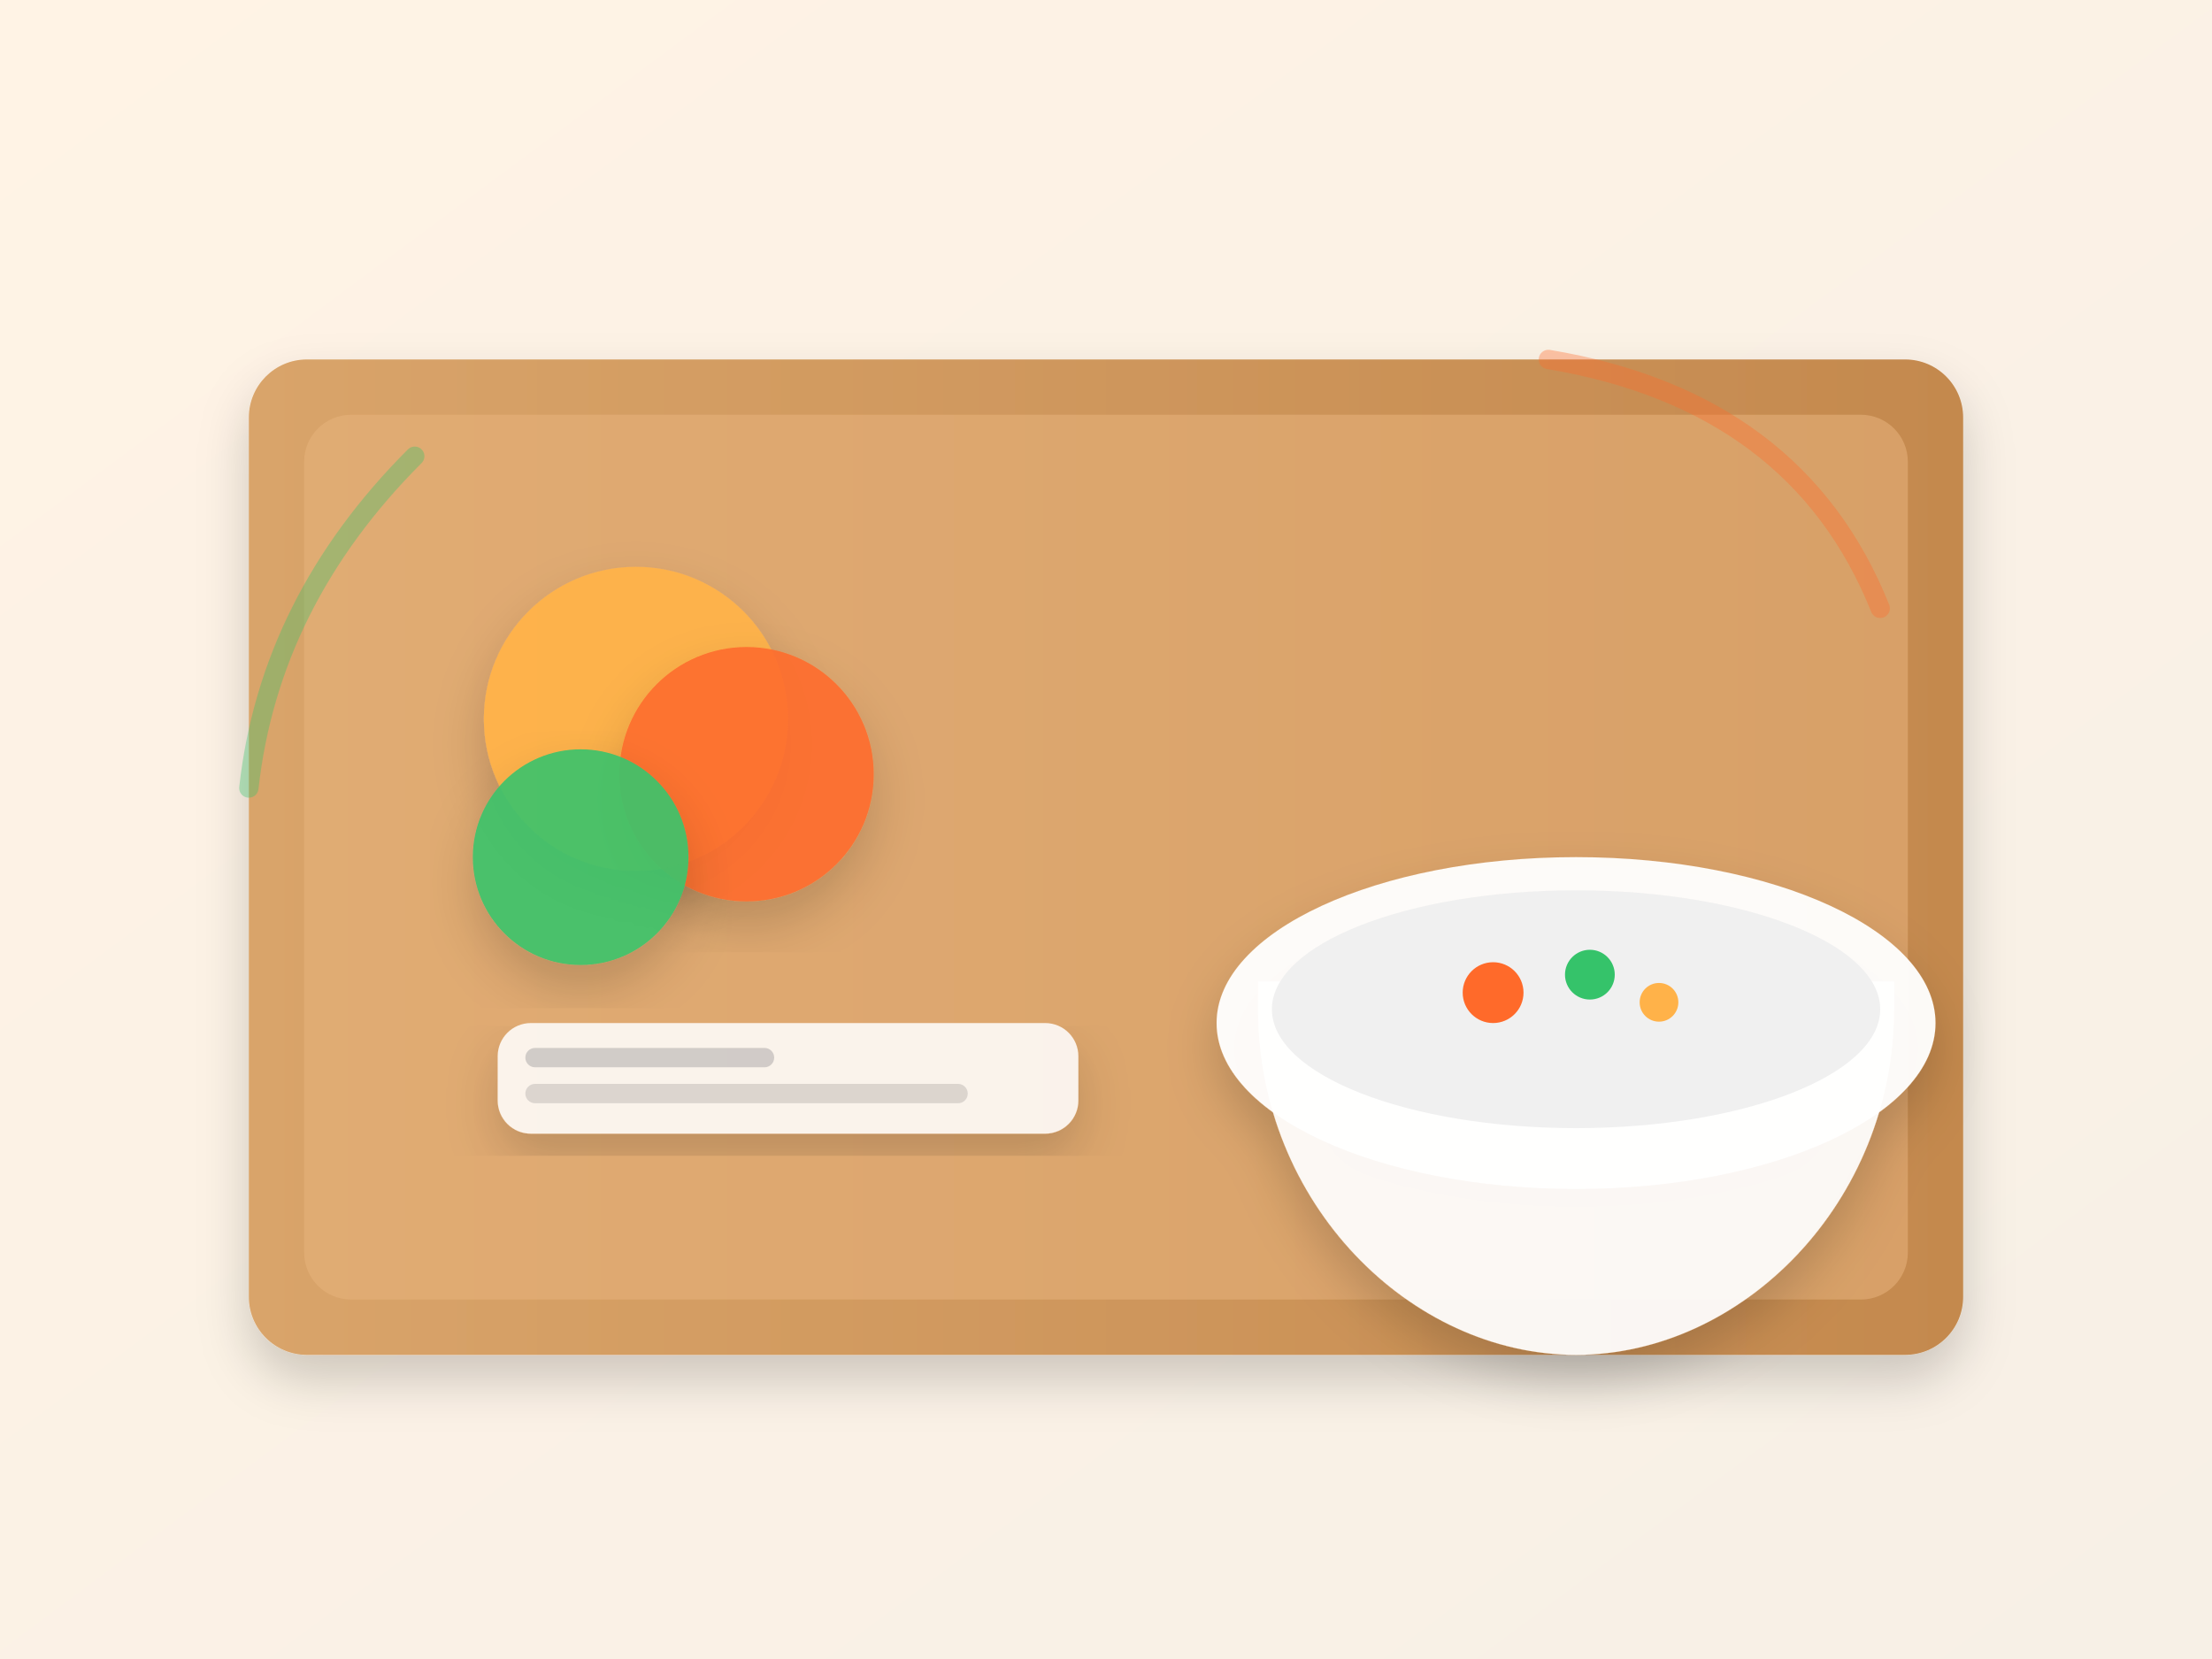
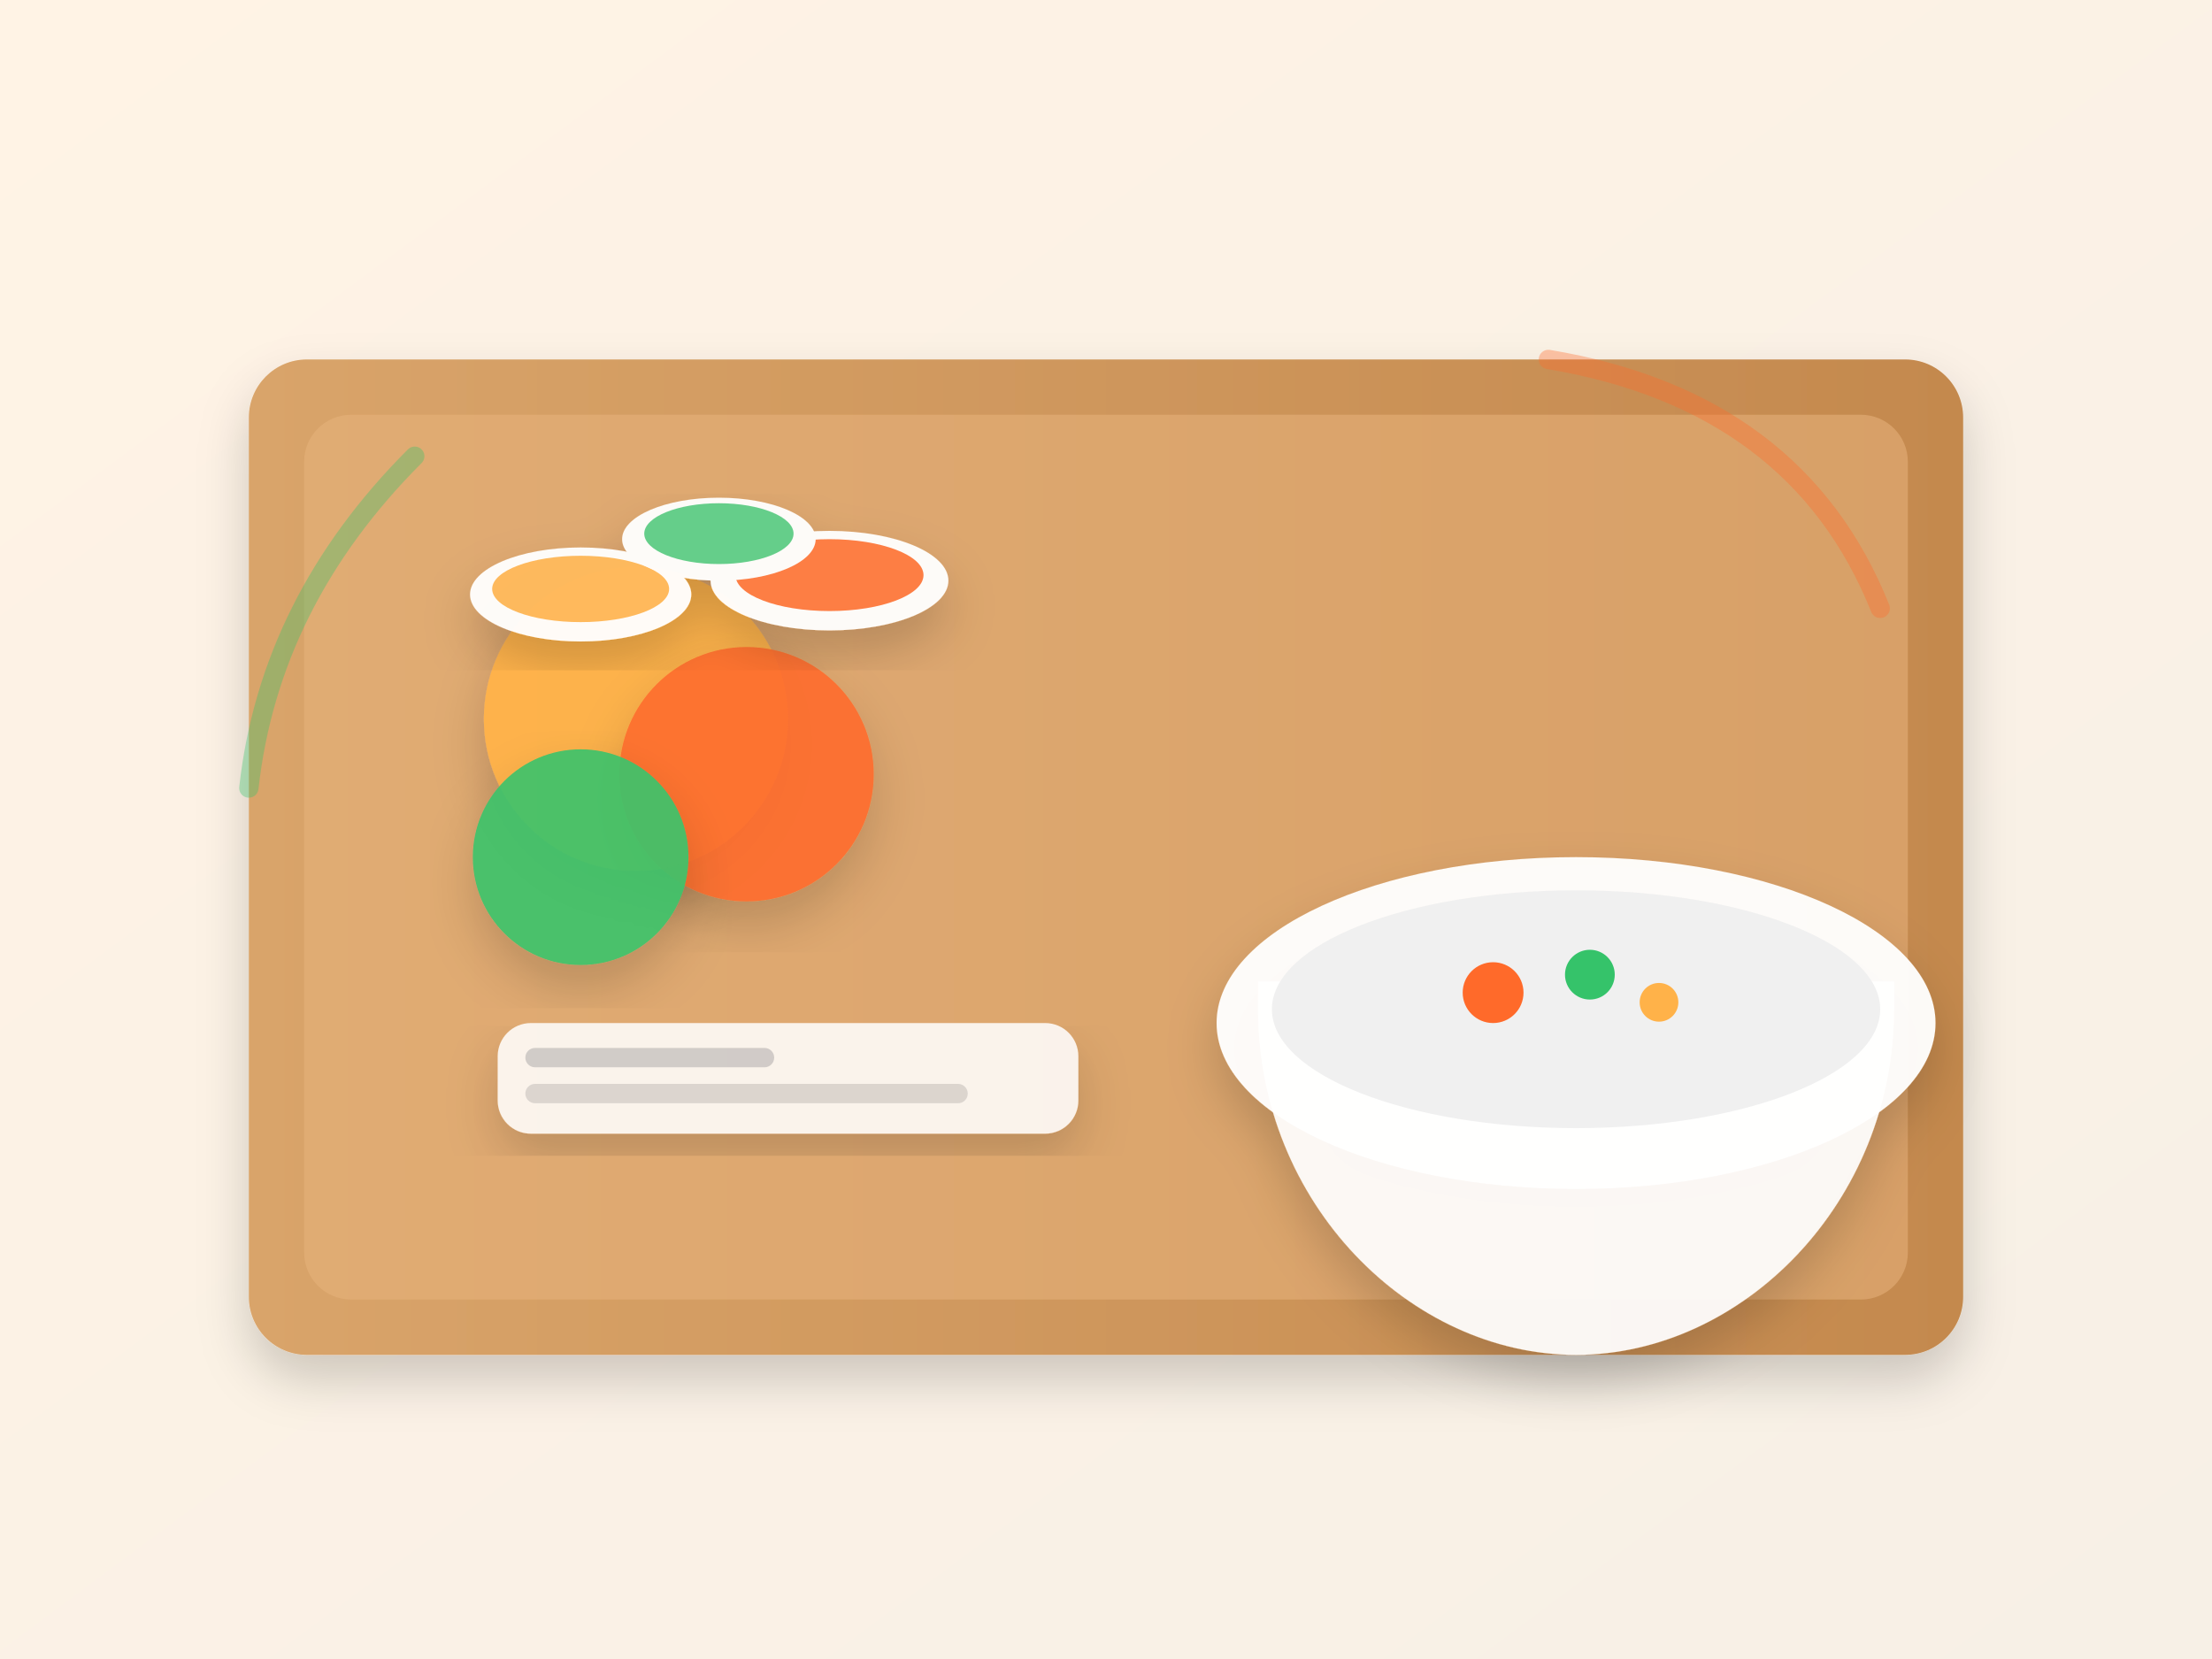
<svg xmlns="http://www.w3.org/2000/svg" width="1600" height="1200" viewBox="0 0 1600 1200" role="img" aria-label="Cooking ingredients on a table">
  <defs>
    <linearGradient id="bg" x1="0" y1="0" x2="1" y2="1">
      <stop offset="0" stop-color="#fff3e5" />
      <stop offset="1" stop-color="#f7f0e6" />
    </linearGradient>
    <linearGradient id="board" x1="0" y1="0" x2="1" y2="0">
      <stop offset="0" stop-color="#d9a46a" />
      <stop offset="1" stop-color="#c4894e" />
    </linearGradient>
    <filter id="shadow" x="-20%" y="-20%" width="140%" height="140%">
      <feDropShadow dx="0" dy="18" stdDeviation="18" flood-color="#000" flood-opacity="0.18" />
    </filter>
  </defs>
  <rect width="1600" height="1200" fill="url(#bg)" />
  <g filter="url(#shadow)">
    <rect x="180" y="260" width="1240" height="720" rx="42" fill="url(#board)" />
    <rect x="220" y="300" width="1160" height="640" rx="34" fill="#e7b37b" opacity="0.55" />
  </g>
  <g transform="translate(920 520)" filter="url(#shadow)">
    <ellipse cx="220" cy="220" rx="260" ry="120" fill="#ffffff" opacity="0.95" />
    <path d="M-10 210c0 140 110 250 230 250s230-110 230-250v-20H-10z" fill="#ffffff" opacity="0.92" />
    <ellipse cx="220" cy="210" rx="220" ry="86" fill="#f0f0f0" />
    <circle cx="160" cy="198" r="22" fill="#ff6a2a" />
    <circle cx="230" cy="185" r="18" fill="#35c36b" />
    <circle cx="280" cy="205" r="14" fill="#ffb24a" />
  </g>
  <g opacity="0.95">
    <circle cx="460" cy="520" r="110" fill="#ffb24a" filter="url(#shadow)" />
    <circle cx="540" cy="560" r="92" fill="#ff6a2a" filter="url(#shadow)" opacity="0.92" />
    <circle cx="420" cy="620" r="78" fill="#35c36b" filter="url(#shadow)" opacity="0.92" />
    <rect x="360" y="740" width="420" height="80" rx="24" fill="#ffffff" filter="url(#shadow)" opacity="0.9" />
    <rect x="380" y="758" width="180" height="14" rx="7" fill="#0b1220" opacity="0.18" />
    <rect x="380" y="784" width="320" height="14" rx="7" fill="#0b1220" opacity="0.14" />
  </g>
+   <g filter="url(#shadow)" opacity="0.95">
+     <ellipse cx="420" cy="430" rx="80" ry="34" fill="#ffffff" />
+     <ellipse cx="420" cy="426" rx="64" ry="24" fill="#ffb24a" opacity="0.9" />
+     <ellipse cx="600" cy="420" rx="86" ry="36" fill="#ffffff" />
+     <ellipse cx="600" cy="416" rx="68" ry="26" fill="#ff6a2a" opacity="0.88" />
+     <ellipse cx="520" cy="390" rx="70" ry="30" fill="#ffffff" />
+     <ellipse cx="520" cy="386" rx="54" ry="22" fill="#35c36b" opacity="0.78" />
+   </g>
  <g opacity="0.35">
    <path d="M1120 260c120 20 200 80 240 180" fill="none" stroke="#ff6a2a" stroke-width="14" stroke-linecap="round" />
    <path d="M300 330c-70 70-110 150-120 240" fill="none" stroke="#35c36b" stroke-width="14" stroke-linecap="round" />
  </g>
</svg>
